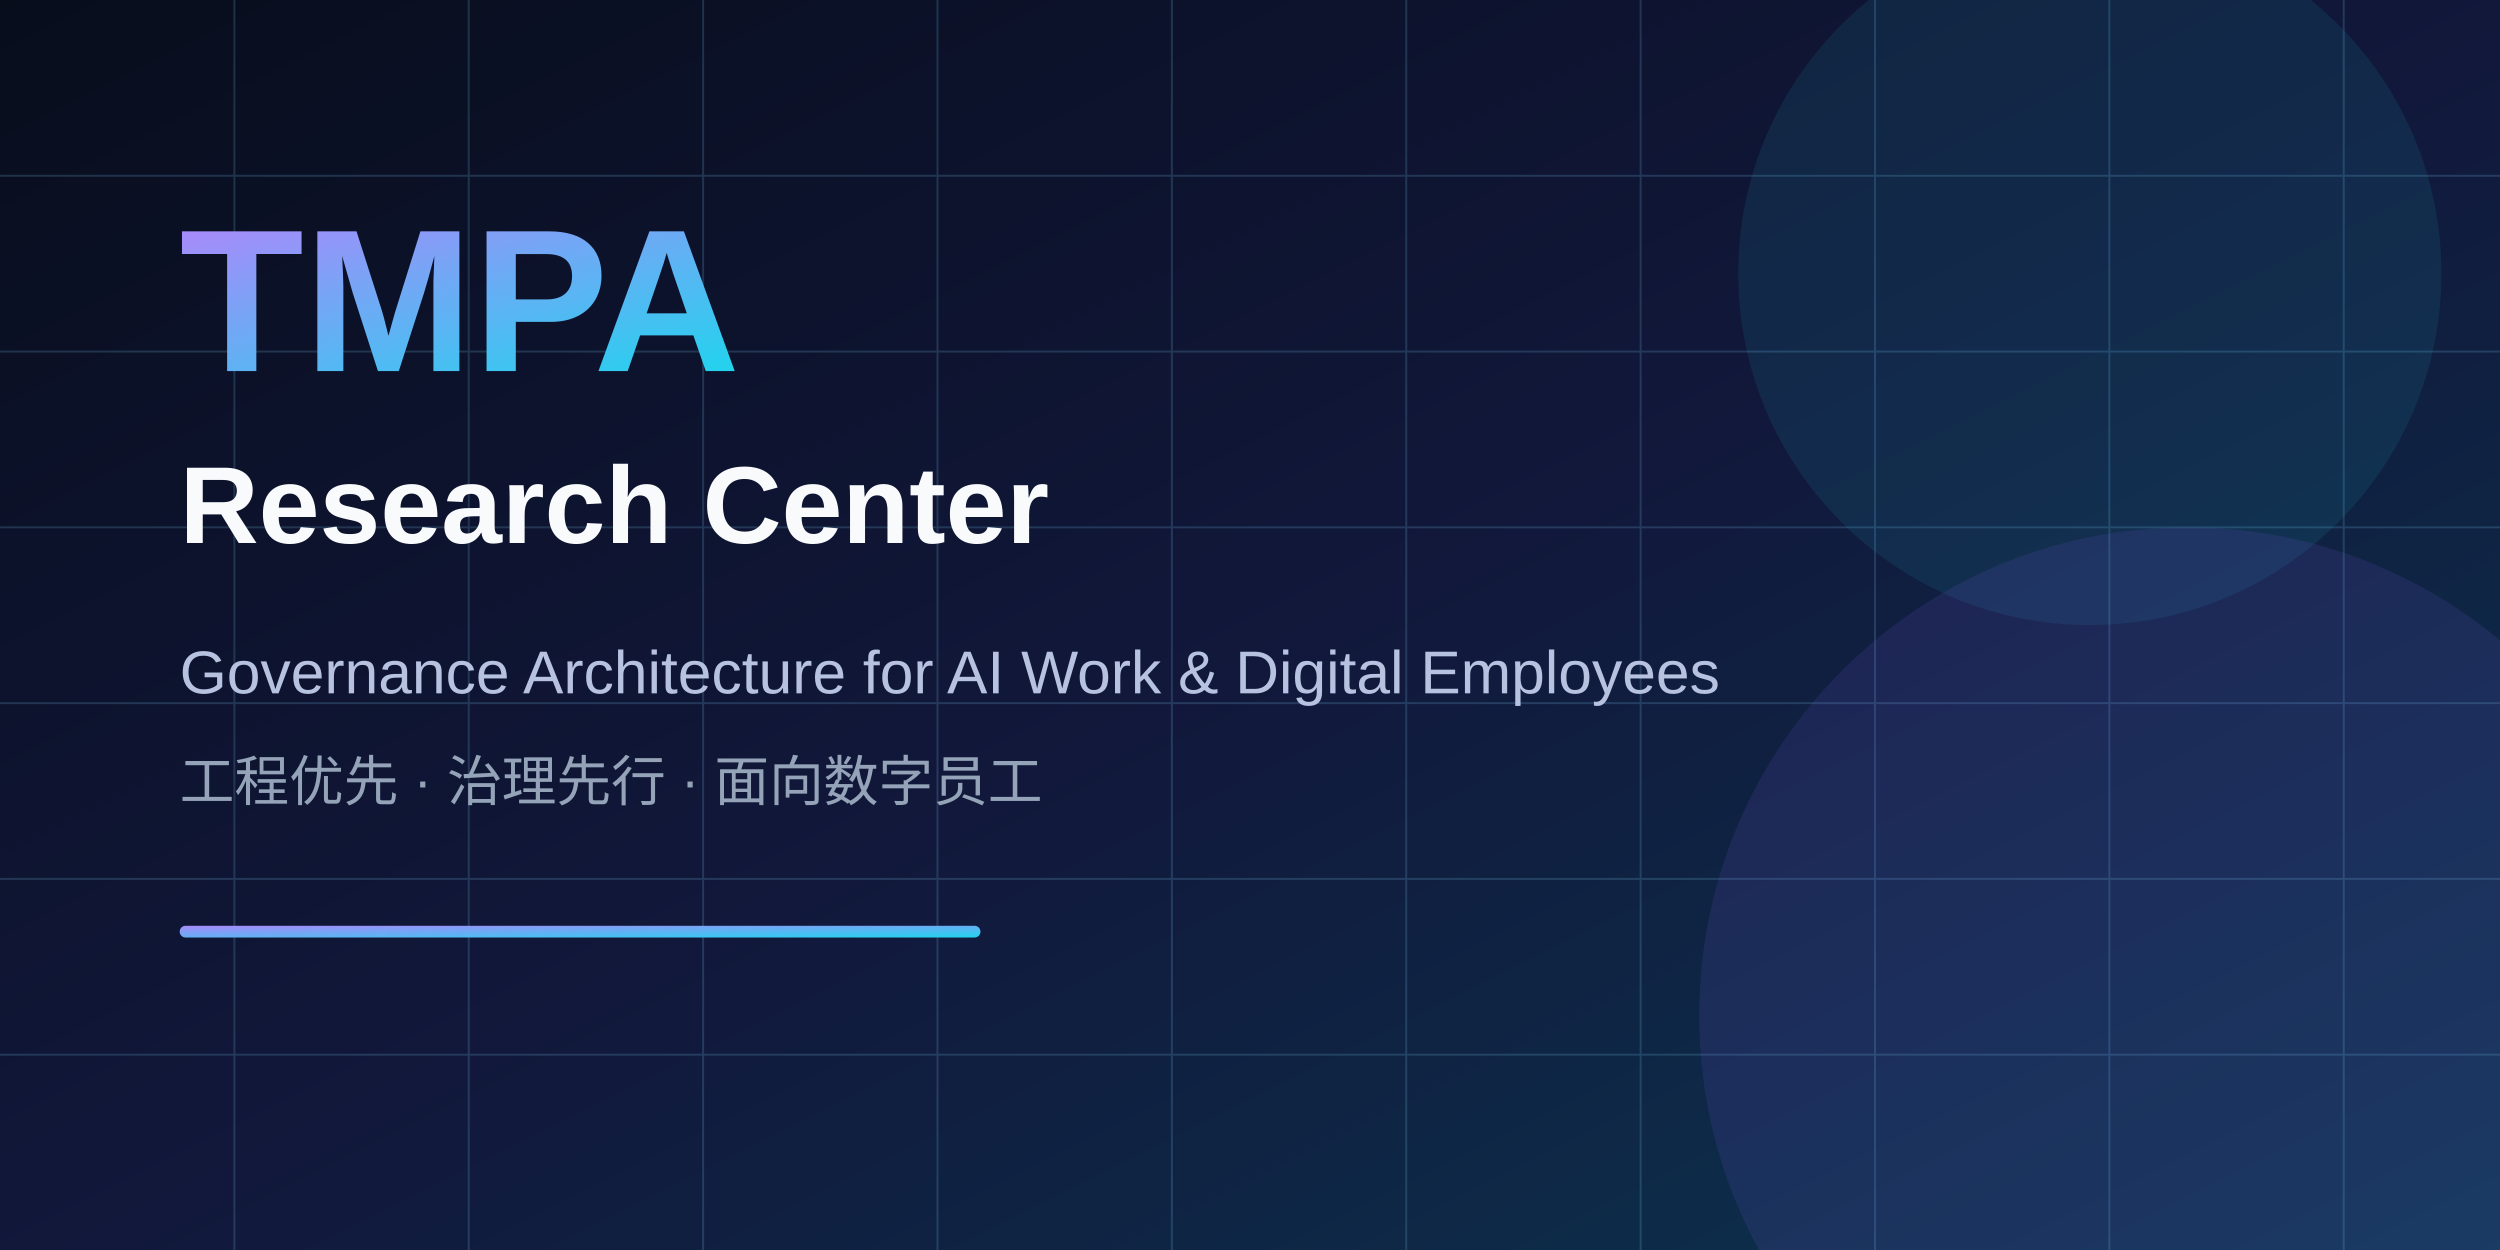
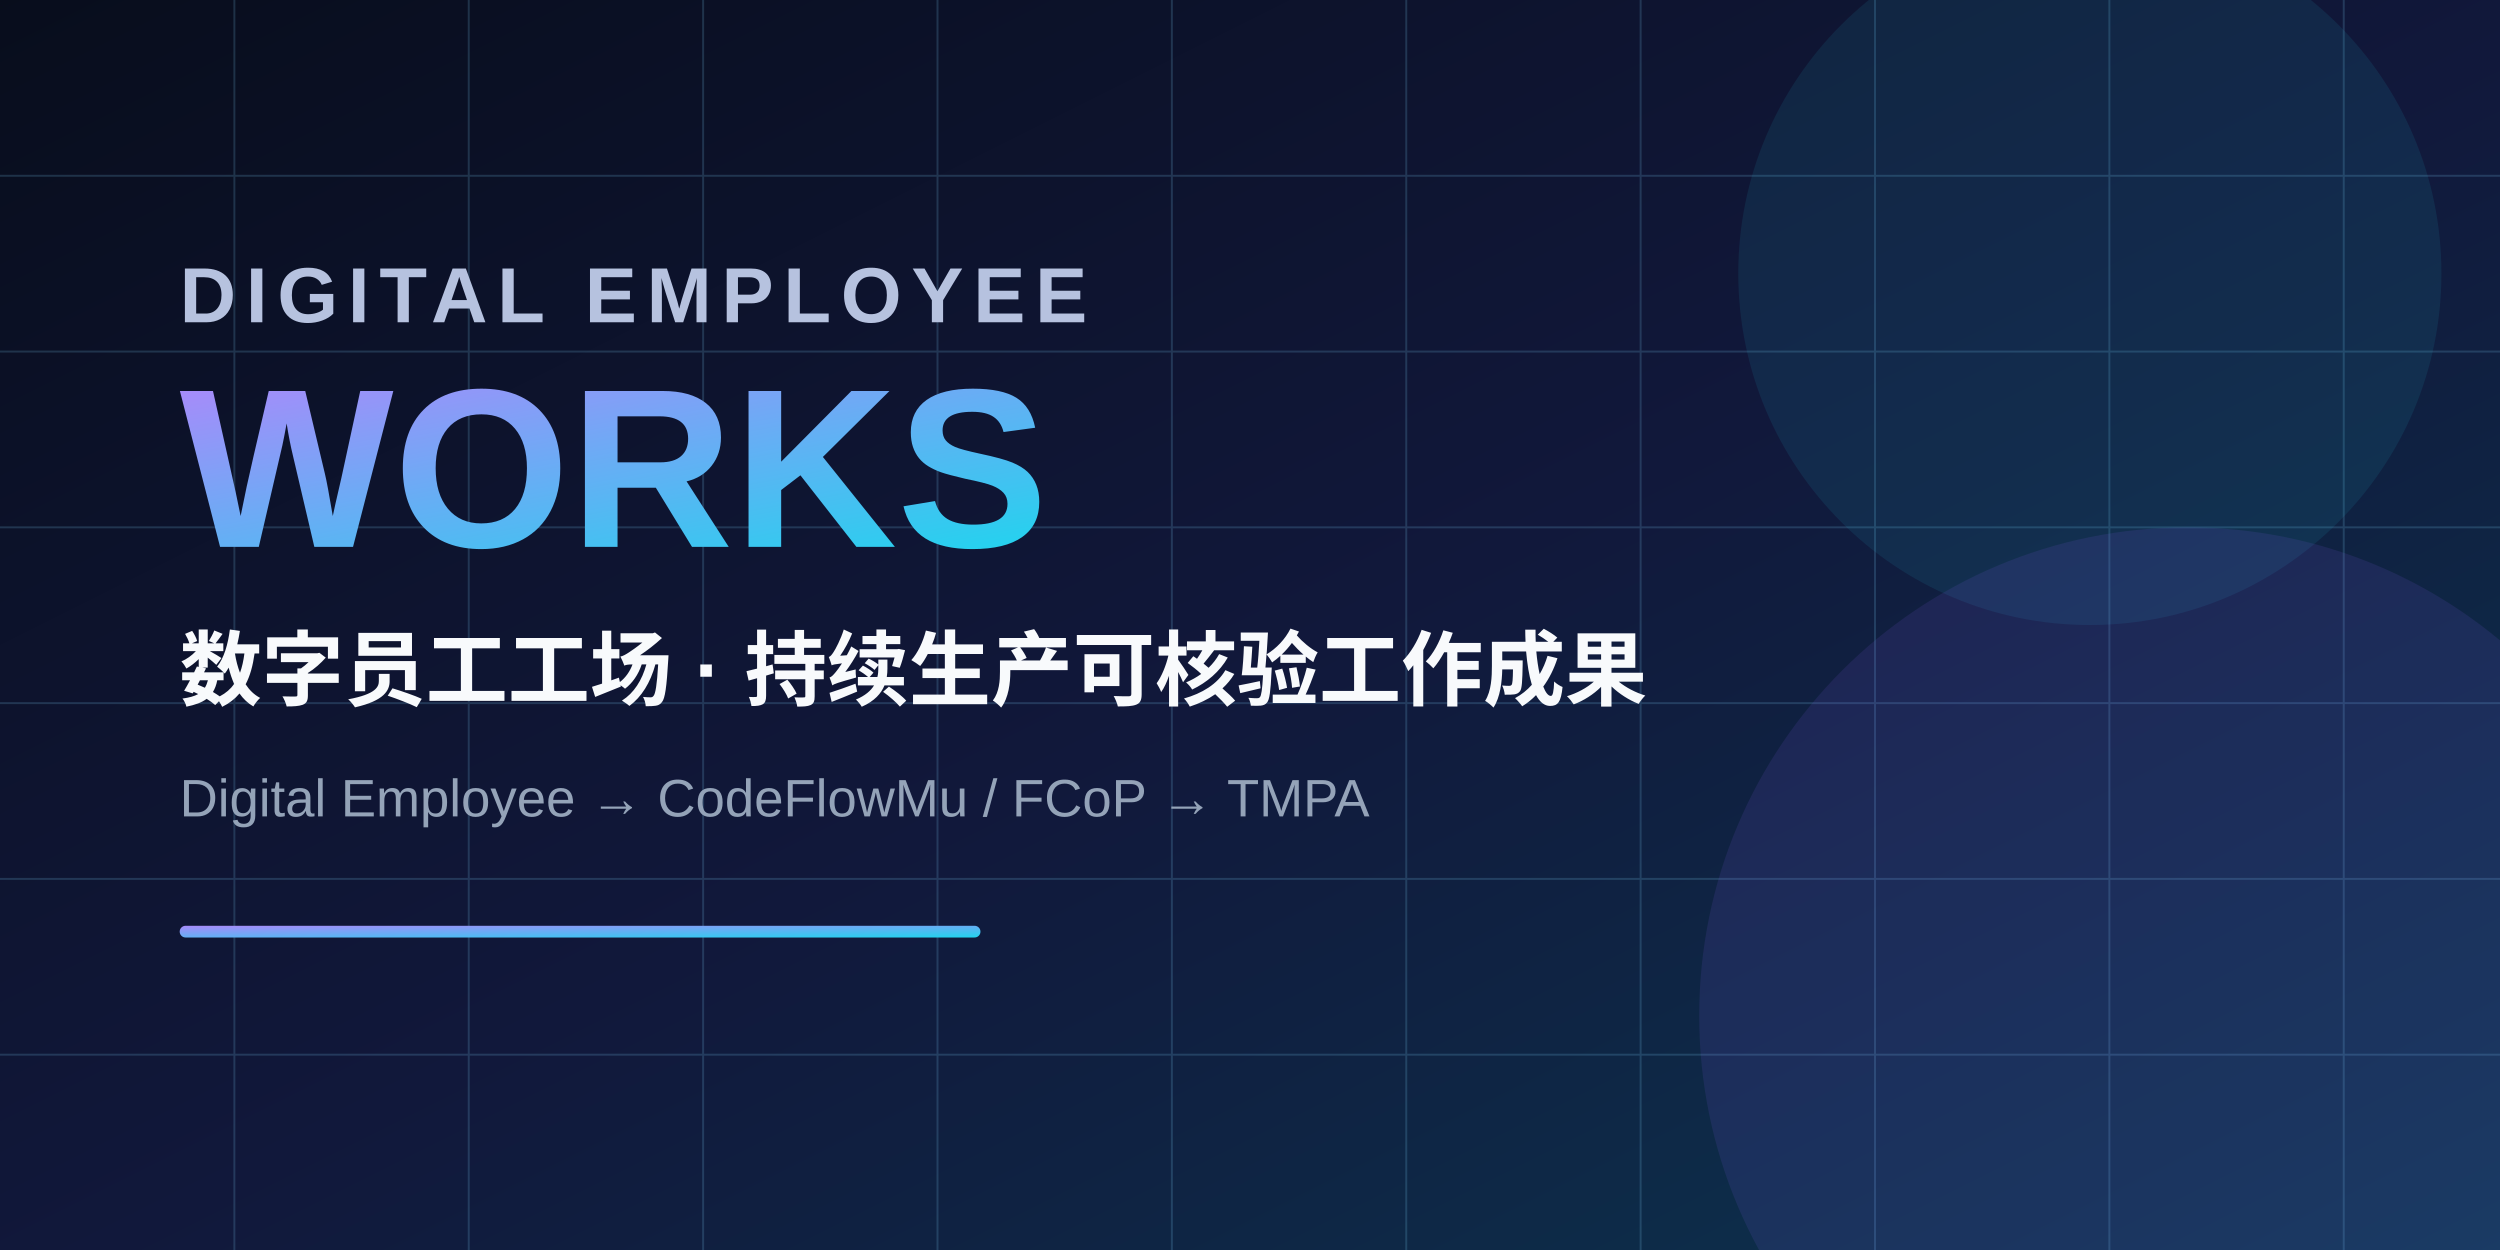
<svg xmlns="http://www.w3.org/2000/svg" viewBox="0 0 1280 640">
  <defs>
    <linearGradient id="bg" x1="0" y1="0" x2="1" y2="1">
      <stop stop-color="#080d1c" />
      <stop offset=".52" stop-color="#11183b" />
      <stop offset="1" stop-color="#0b3650" />
    </linearGradient>
    <linearGradient id="g" x1="0" y1="0" x2="1" y2="1">
      <stop stop-color="#a78bfa" />
      <stop offset="1" stop-color="#22d3ee" />
    </linearGradient>
  </defs>
  <rect width="1280" height="640" fill="url(#bg)" />
  <g opacity=".18" stroke="#7dd3fc">
    <path d="M0 90h1280M0 180h1280M0 270h1280M0 360h1280M0 450h1280M0 540h1280" />
    <path d="M120 0v640M240 0v640M360 0v640M480 0v640M600 0v640M720 0v640M840 0v640M960 0v640M1080 0v640M1200 0v640" />
  </g>
  <circle cx="1070" cy="140" r="180" fill="#22d3ee" opacity=".09" />
  <circle cx="1120" cy="520" r="250" fill="#8b5cf6" opacity=".12" />
-   <text x="92" y="190" fill="url(#g)" font-size="104" font-family="Arial, sans-serif" font-weight="700">TMPA</text>
-   <text x="92" y="278" fill="#f8fafc" font-size="56" font-family="Arial, sans-serif" font-weight="600">Research Center</text>
-   <text x="92" y="355" fill="#b6c2df" font-size="31" font-family="Arial, sans-serif">Governance Architecture for AI Work &amp; Digital Employees</text>
-   <text x="92" y="410" fill="#94a3b8" font-size="28" font-family="Arial, sans-serif">工程优先 · 治理先行 · 面向数字员工</text>
+   <text x="92" y="165" fill="#b6c2df" font-size="40" font-family="Arial, sans-serif" font-weight="700" letter-spacing="5">DIGITAL EMPLOYEE</text>
+   <text x="92" y="280" fill="url(#g)" font-size="116" font-family="Arial, sans-serif" font-weight="800">WORKS</text>
+   <text x="92" y="358" fill="#f8fafc" font-size="42" font-family="Arial, sans-serif" font-weight="600">数字员工工场 · 持续生产可核验工作成果</text>
+   <text x="92" y="418" fill="#94a3b8" font-size="27" font-family="Arial, sans-serif">Digital Employee → CodeFlowMu / FCoP → TMPA</text>
  <rect x="92" y="474" width="410" height="6" rx="3" fill="url(#g)" />
</svg>
